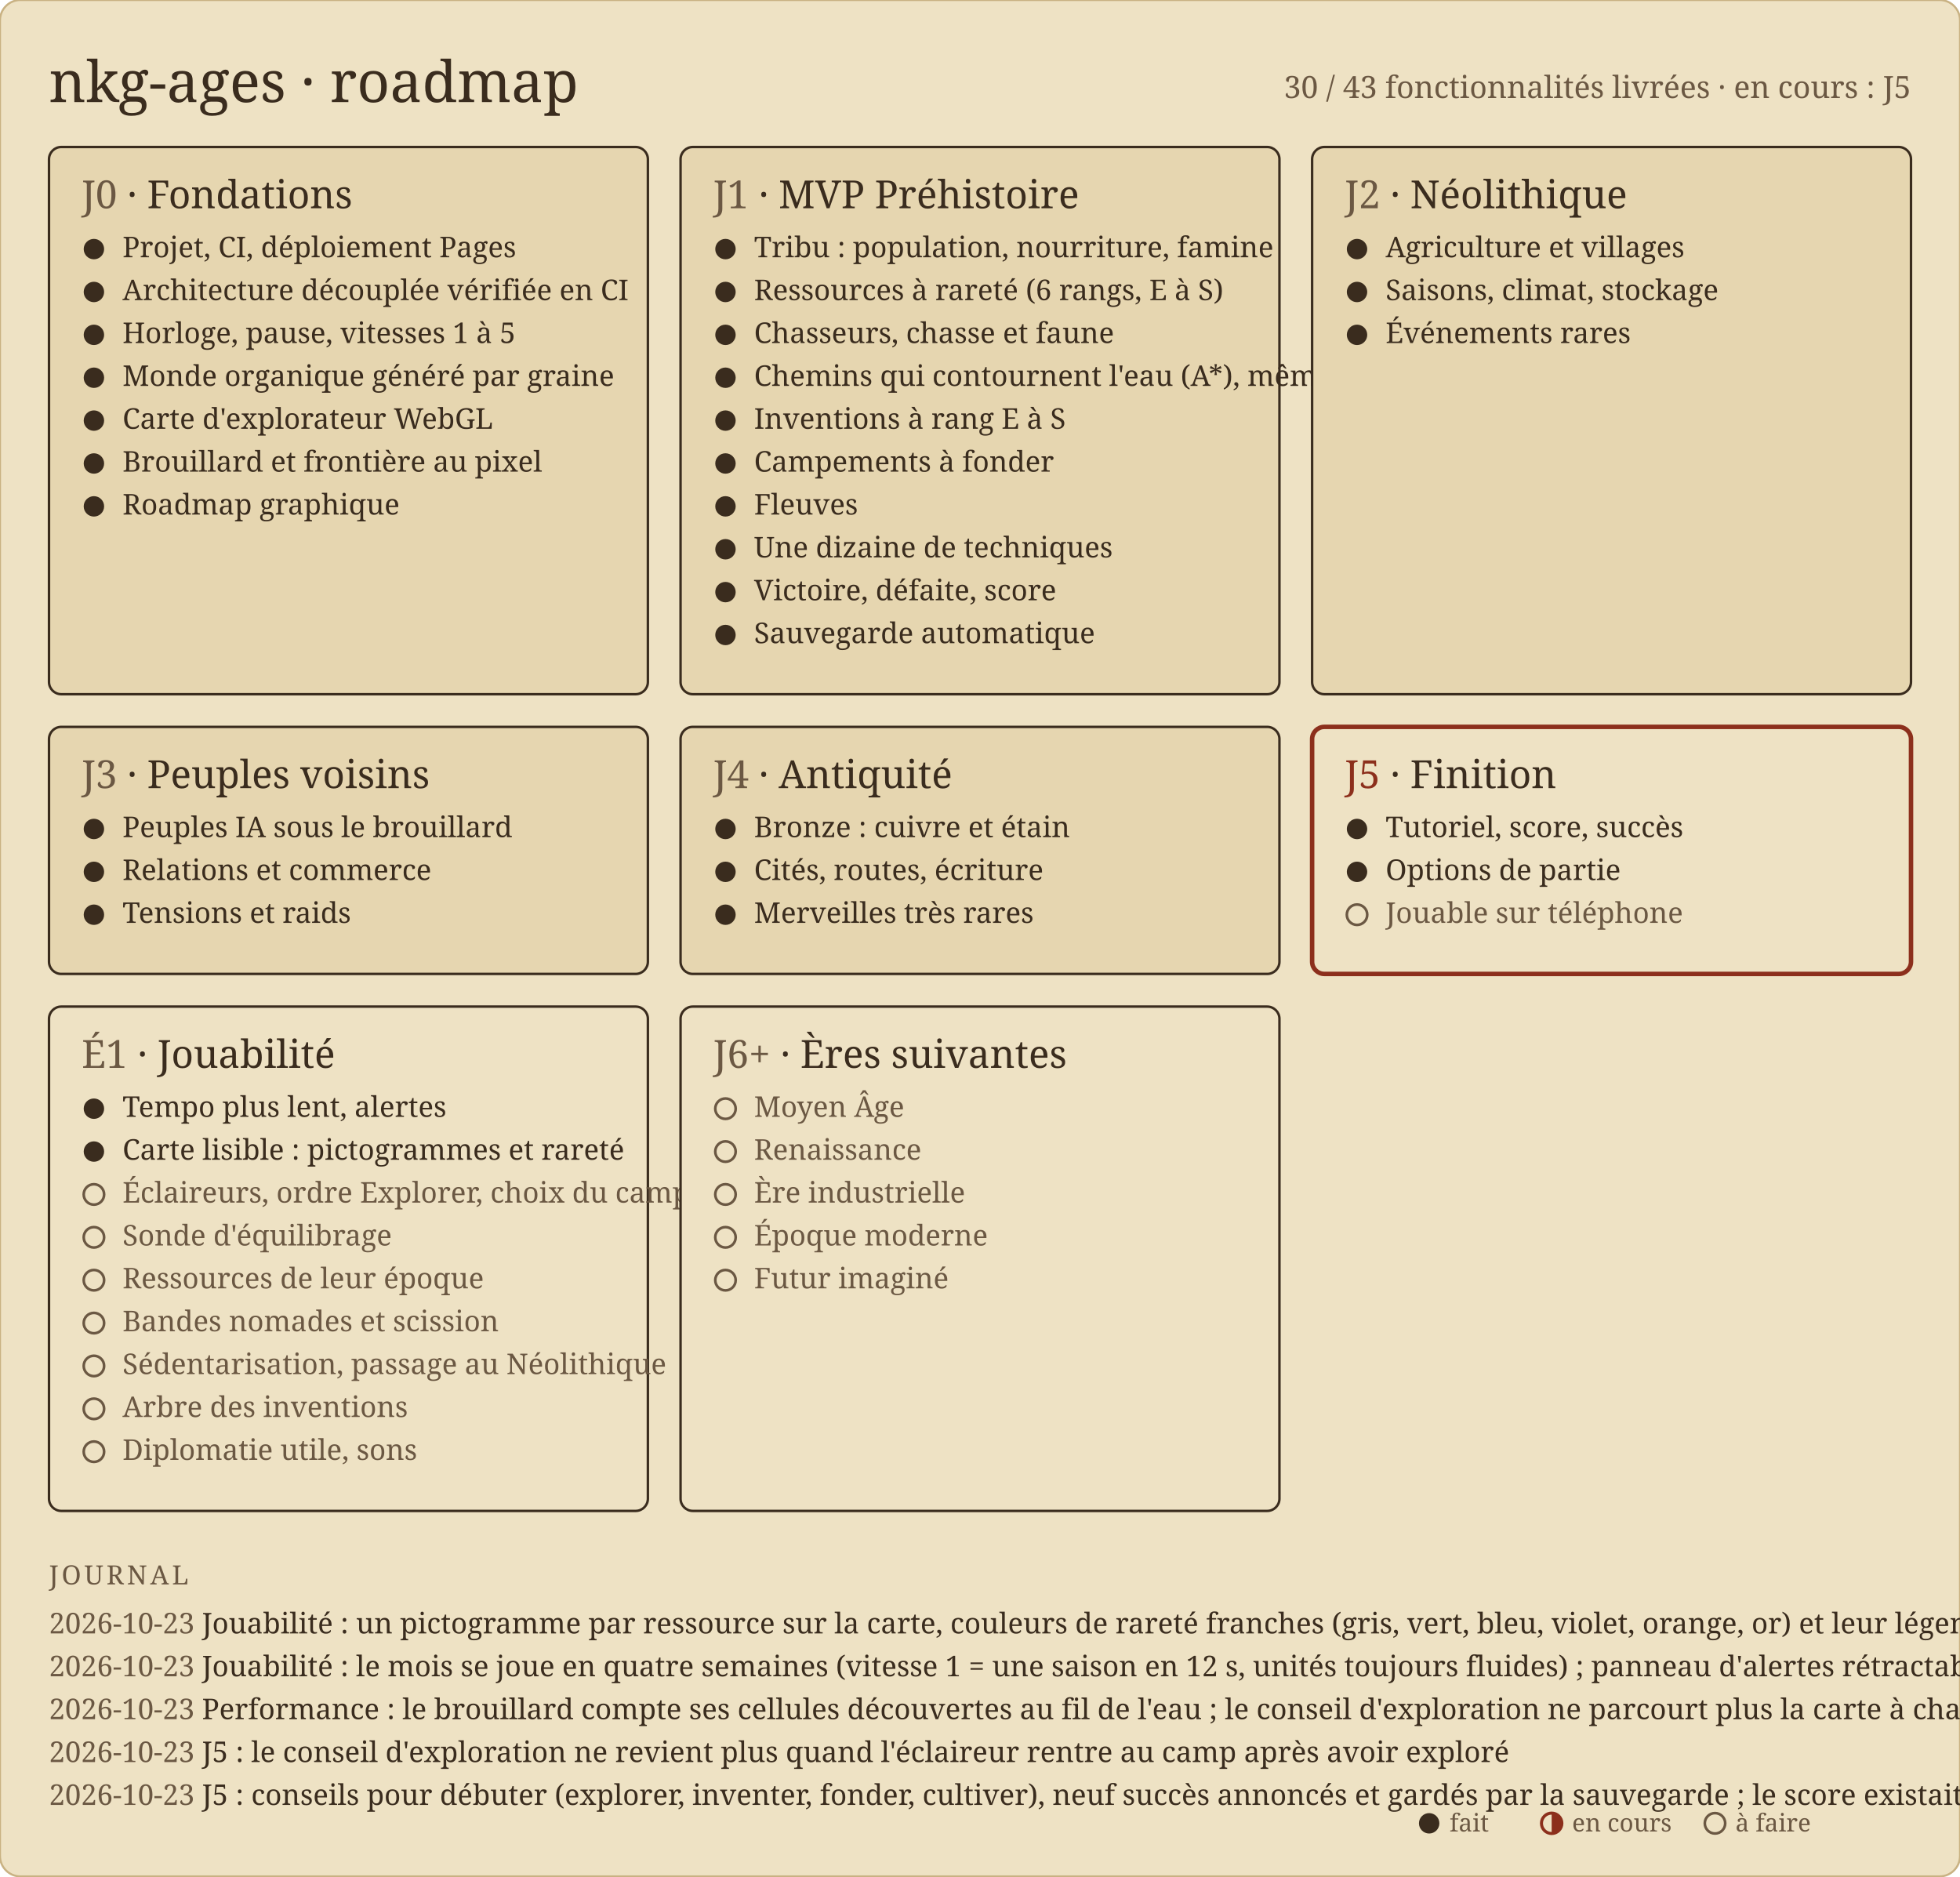
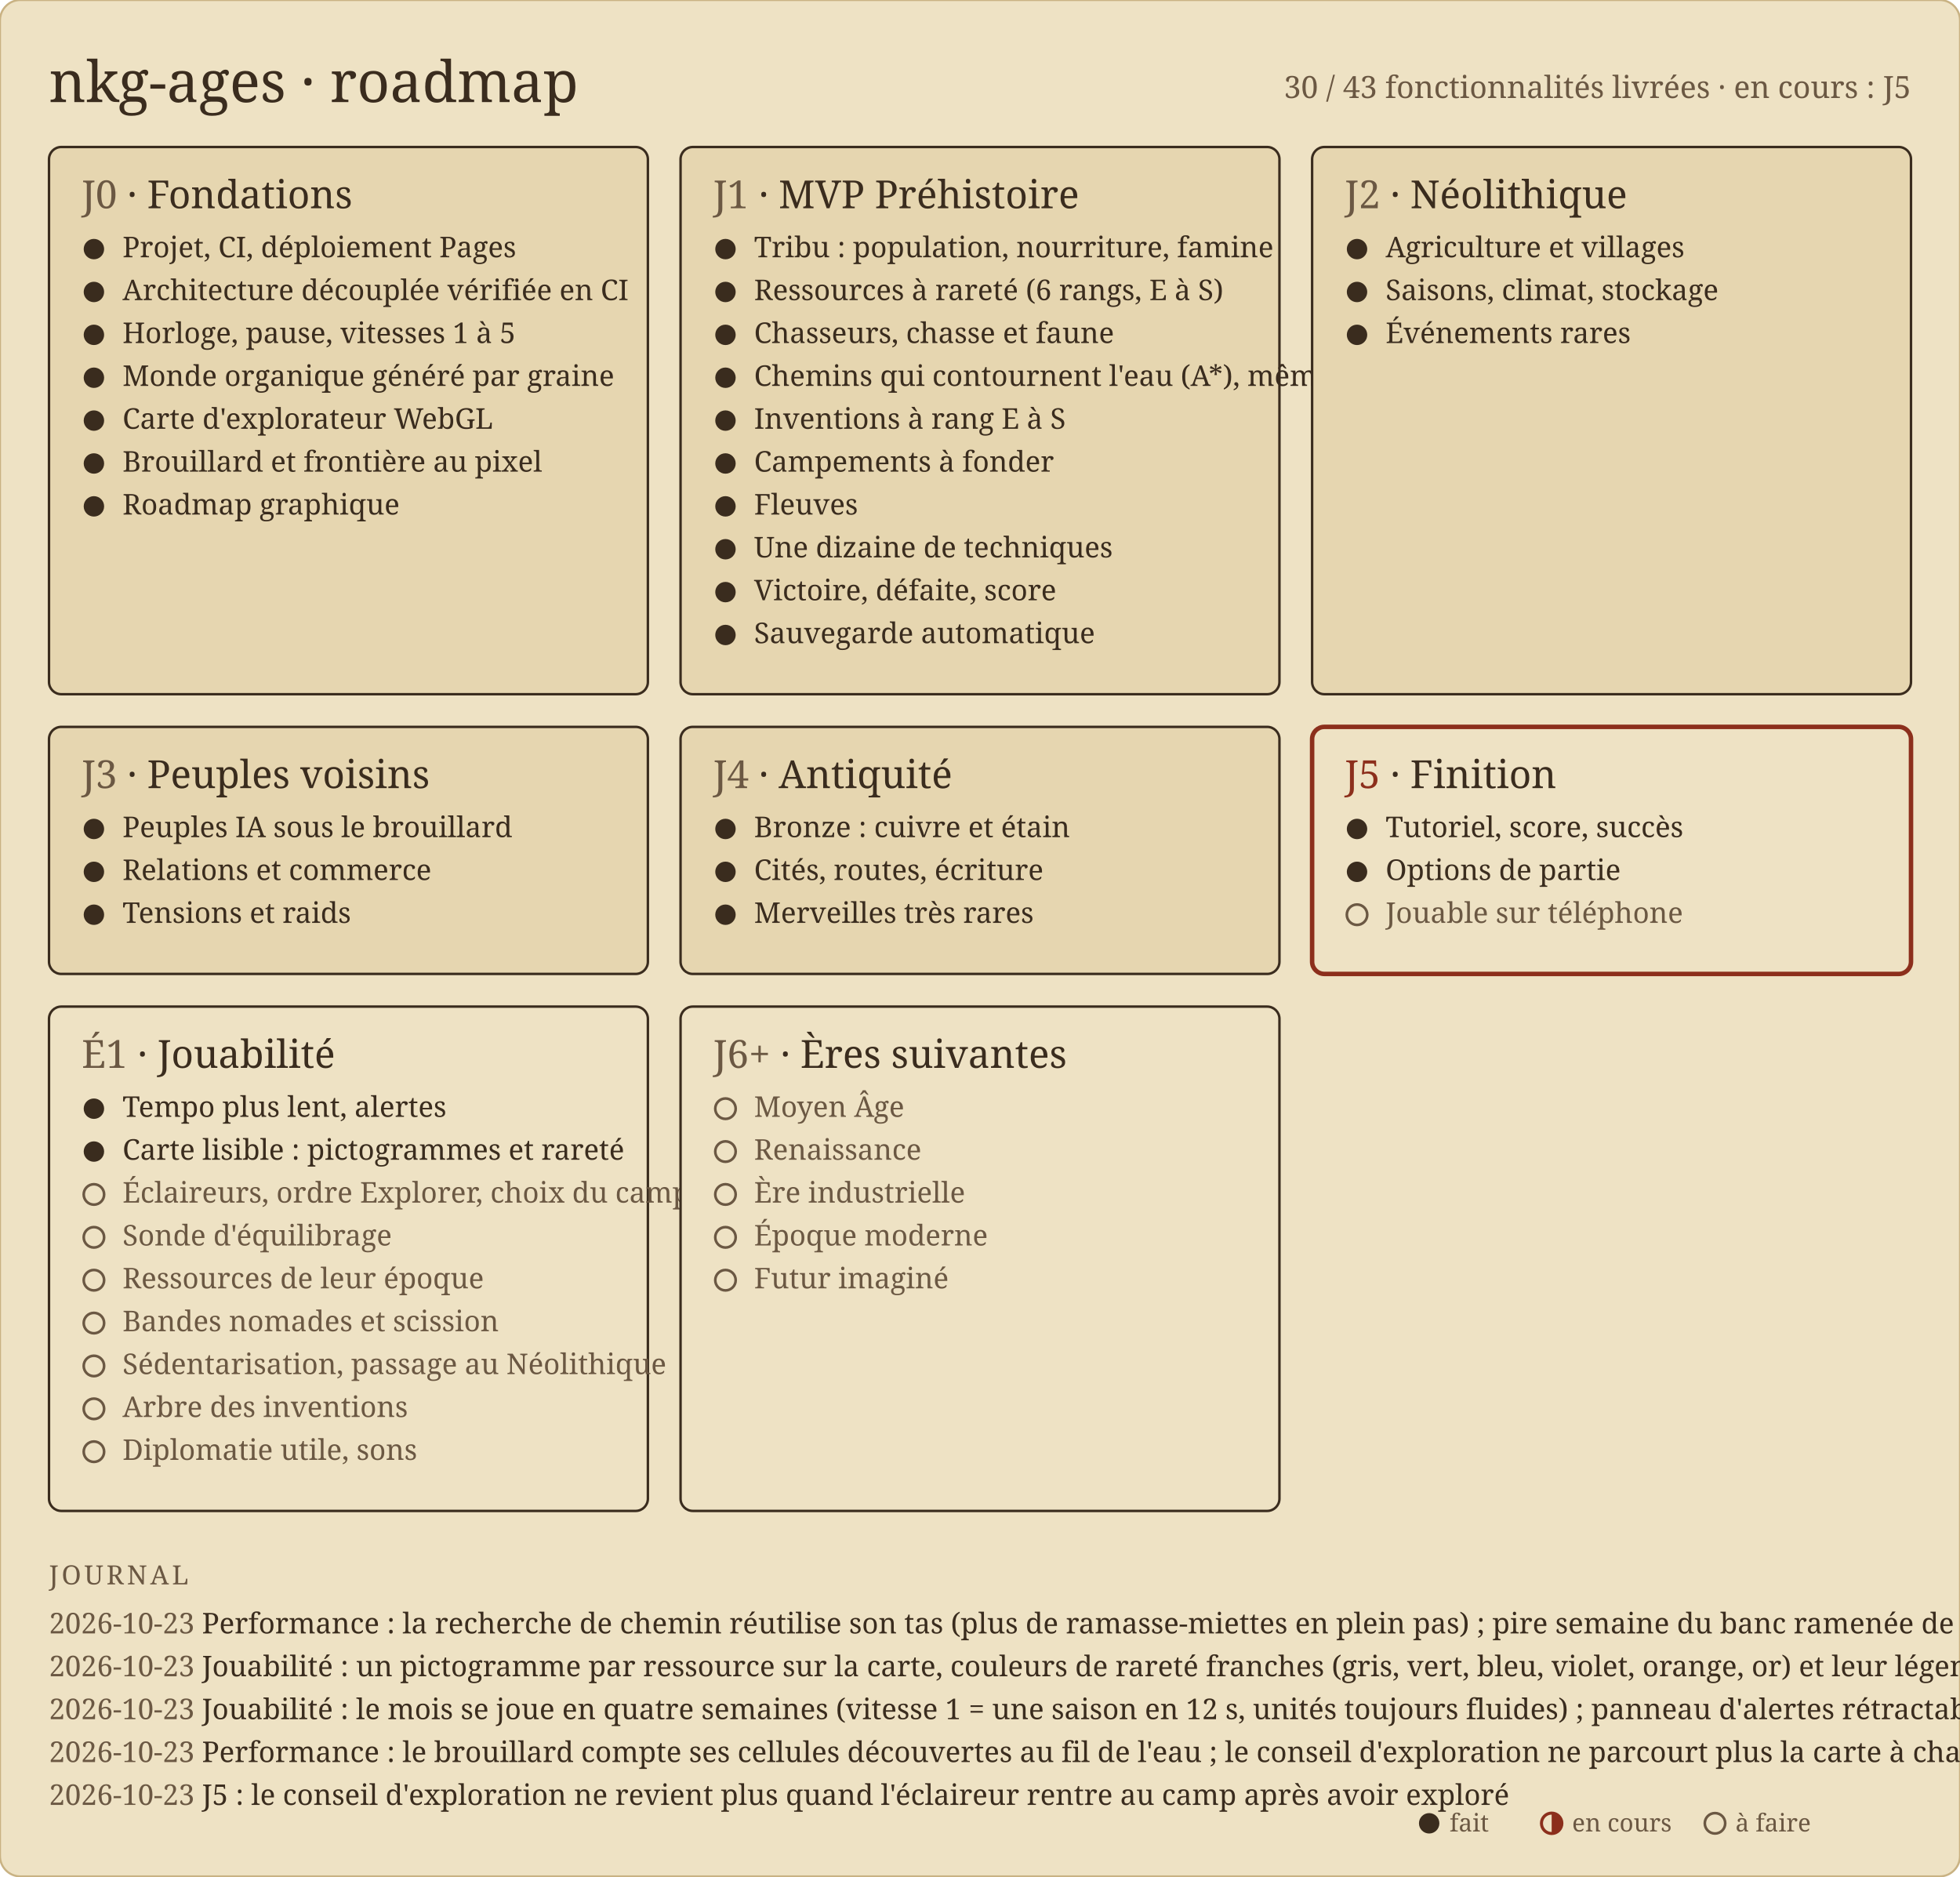
<svg xmlns="http://www.w3.org/2000/svg" viewBox="0 0 960 919" width="960" height="919" font-family="Georgia, 'Iowan Old Style', serif" role="img" aria-label="Roadmap de nkg-ages">
  <rect width="960" height="919" rx="10" fill="#eee2c4" stroke="#c9b283" />
  <text x="24" y="50" font-size="28" fill="#3a2c1e">nkg-ages · roadmap</text>
  <text x="936" y="48" font-size="15" text-anchor="end" fill="#6b5843">30 / 43 fonctionnalités livrées · en cours : J5</text>
  <g>
    <rect x="24" y="72" width="293.333" height="268" rx="6" fill="#e6d6b0" stroke="#3a2c1e" stroke-width="1.2" />
    <text x="40" y="102" font-size="19" fill="#3a2c1e">
      <tspan fill="#6b5843">J0</tspan> · Fondations</text>
    <circle cx="46" cy="122" r="5" fill="#3a2c1e" />
    <text x="60" y="126" font-size="14" fill="#3a2c1e">Projet, CI, déploiement Pages</text>
    <circle cx="46" cy="143" r="5" fill="#3a2c1e" />
    <text x="60" y="147" font-size="14" fill="#3a2c1e">Architecture découplée vérifiée en CI</text>
    <circle cx="46" cy="164" r="5" fill="#3a2c1e" />
    <text x="60" y="168" font-size="14" fill="#3a2c1e">Horloge, pause, vitesses 1 à 5</text>
    <circle cx="46" cy="185" r="5" fill="#3a2c1e" />
    <text x="60" y="189" font-size="14" fill="#3a2c1e">Monde organique généré par graine</text>
    <circle cx="46" cy="206" r="5" fill="#3a2c1e" />
    <text x="60" y="210" font-size="14" fill="#3a2c1e">Carte d'explorateur WebGL</text>
    <circle cx="46" cy="227" r="5" fill="#3a2c1e" />
    <text x="60" y="231" font-size="14" fill="#3a2c1e">Brouillard et frontière au pixel</text>
    <circle cx="46" cy="248" r="5" fill="#3a2c1e" />
    <text x="60" y="252" font-size="14" fill="#3a2c1e">Roadmap graphique</text>
  </g>
  <g>
    <rect x="333.333" y="72" width="293.333" height="268" rx="6" fill="#e6d6b0" stroke="#3a2c1e" stroke-width="1.2" />
    <text x="349.333" y="102" font-size="19" fill="#3a2c1e">
      <tspan fill="#6b5843">J1</tspan> · MVP Préhistoire</text>
    <circle cx="355.333" cy="122" r="5" fill="#3a2c1e" />
    <text x="369.333" y="126" font-size="14" fill="#3a2c1e">Tribu : population, nourriture, famine</text>
    <circle cx="355.333" cy="143" r="5" fill="#3a2c1e" />
    <text x="369.333" y="147" font-size="14" fill="#3a2c1e">Ressources à rareté (6 rangs, E à S)</text>
    <circle cx="355.333" cy="164" r="5" fill="#3a2c1e" />
    <text x="369.333" y="168" font-size="14" fill="#3a2c1e">Chasseurs, chasse et faune</text>
    <circle cx="355.333" cy="185" r="5" fill="#3a2c1e" />
    <text x="369.333" y="189" font-size="14" fill="#3a2c1e">Chemins qui contournent l'eau (A*), même dans le brouillard</text>
    <circle cx="355.333" cy="206" r="5" fill="#3a2c1e" />
    <text x="369.333" y="210" font-size="14" fill="#3a2c1e">Inventions à rang E à S</text>
    <circle cx="355.333" cy="227" r="5" fill="#3a2c1e" />
    <text x="369.333" y="231" font-size="14" fill="#3a2c1e">Campements à fonder</text>
    <circle cx="355.333" cy="248" r="5" fill="#3a2c1e" />
    <text x="369.333" y="252" font-size="14" fill="#3a2c1e">Fleuves</text>
    <circle cx="355.333" cy="269" r="5" fill="#3a2c1e" />
    <text x="369.333" y="273" font-size="14" fill="#3a2c1e">Une dizaine de techniques</text>
    <circle cx="355.333" cy="290" r="5" fill="#3a2c1e" />
    <text x="369.333" y="294" font-size="14" fill="#3a2c1e">Victoire, défaite, score</text>
    <circle cx="355.333" cy="311" r="5" fill="#3a2c1e" />
    <text x="369.333" y="315" font-size="14" fill="#3a2c1e">Sauvegarde automatique</text>
  </g>
  <g>
    <rect x="642.667" y="72" width="293.333" height="268" rx="6" fill="#e6d6b0" stroke="#3a2c1e" stroke-width="1.2" />
    <text x="658.667" y="102" font-size="19" fill="#3a2c1e">
      <tspan fill="#6b5843">J2</tspan> · Néolithique</text>
    <circle cx="664.667" cy="122" r="5" fill="#3a2c1e" />
    <text x="678.667" y="126" font-size="14" fill="#3a2c1e">Agriculture et villages</text>
    <circle cx="664.667" cy="143" r="5" fill="#3a2c1e" />
    <text x="678.667" y="147" font-size="14" fill="#3a2c1e">Saisons, climat, stockage</text>
    <circle cx="664.667" cy="164" r="5" fill="#3a2c1e" />
    <text x="678.667" y="168" font-size="14" fill="#3a2c1e">Événements rares</text>
  </g>
  <g>
    <rect x="24" y="356" width="293.333" height="121" rx="6" fill="#e6d6b0" stroke="#3a2c1e" stroke-width="1.2" />
    <text x="40" y="386" font-size="19" fill="#3a2c1e">
      <tspan fill="#6b5843">J3</tspan> · Peuples voisins</text>
    <circle cx="46" cy="406" r="5" fill="#3a2c1e" />
    <text x="60" y="410" font-size="14" fill="#3a2c1e">Peuples IA sous le brouillard</text>
    <circle cx="46" cy="427" r="5" fill="#3a2c1e" />
    <text x="60" y="431" font-size="14" fill="#3a2c1e">Relations et commerce</text>
    <circle cx="46" cy="448" r="5" fill="#3a2c1e" />
    <text x="60" y="452" font-size="14" fill="#3a2c1e">Tensions et raids</text>
  </g>
  <g>
    <rect x="333.333" y="356" width="293.333" height="121" rx="6" fill="#e6d6b0" stroke="#3a2c1e" stroke-width="1.2" />
    <text x="349.333" y="386" font-size="19" fill="#3a2c1e">
      <tspan fill="#6b5843">J4</tspan> · Antiquité</text>
    <circle cx="355.333" cy="406" r="5" fill="#3a2c1e" />
    <text x="369.333" y="410" font-size="14" fill="#3a2c1e">Bronze : cuivre et étain</text>
    <circle cx="355.333" cy="427" r="5" fill="#3a2c1e" />
    <text x="369.333" y="431" font-size="14" fill="#3a2c1e">Cités, routes, écriture</text>
    <circle cx="355.333" cy="448" r="5" fill="#3a2c1e" />
    <text x="369.333" y="452" font-size="14" fill="#3a2c1e">Merveilles très rares</text>
  </g>
  <g>
    <rect x="642.667" y="356" width="293.333" height="121" rx="6" fill="#eee2c4" stroke="#8c2f1c" stroke-width="2.2" />
    <text x="658.667" y="386" font-size="19" fill="#3a2c1e">
      <tspan fill="#8c2f1c">J5</tspan> · Finition</text>
    <circle cx="664.667" cy="406" r="5" fill="#3a2c1e" />
    <text x="678.667" y="410" font-size="14" fill="#3a2c1e">Tutoriel, score, succès</text>
    <circle cx="664.667" cy="427" r="5" fill="#3a2c1e" />
    <text x="678.667" y="431" font-size="14" fill="#3a2c1e">Options de partie</text>
    <circle cx="664.667" cy="448" r="5" fill="none" stroke="#6b5843" stroke-width="1.3" />
    <text x="678.667" y="452" font-size="14" fill="#6b5843">Jouable sur téléphone</text>
  </g>
  <g>
    <rect x="24" y="493" width="293.333" height="247" rx="6" fill="#eee2c4" stroke="#3a2c1e" stroke-width="1.2" />
    <text x="40" y="523" font-size="19" fill="#3a2c1e">
      <tspan fill="#6b5843">É1</tspan> · Jouabilité</text>
    <circle cx="46" cy="543" r="5" fill="#3a2c1e" />
    <text x="60" y="547" font-size="14" fill="#3a2c1e">Tempo plus lent, alertes</text>
    <circle cx="46" cy="564" r="5" fill="#3a2c1e" />
    <text x="60" y="568" font-size="14" fill="#3a2c1e">Carte lisible : pictogrammes et rareté</text>
    <circle cx="46" cy="585" r="5" fill="none" stroke="#6b5843" stroke-width="1.3" />
    <text x="60" y="589" font-size="14" fill="#6b5843">Éclaireurs, ordre Explorer, choix du campement</text>
    <circle cx="46" cy="606" r="5" fill="none" stroke="#6b5843" stroke-width="1.3" />
    <text x="60" y="610" font-size="14" fill="#6b5843">Sonde d'équilibrage</text>
    <circle cx="46" cy="627" r="5" fill="none" stroke="#6b5843" stroke-width="1.3" />
    <text x="60" y="631" font-size="14" fill="#6b5843">Ressources de leur époque</text>
    <circle cx="46" cy="648" r="5" fill="none" stroke="#6b5843" stroke-width="1.3" />
    <text x="60" y="652" font-size="14" fill="#6b5843">Bandes nomades et scission</text>
    <circle cx="46" cy="669" r="5" fill="none" stroke="#6b5843" stroke-width="1.3" />
    <text x="60" y="673" font-size="14" fill="#6b5843">Sédentarisation, passage au Néolithique</text>
    <circle cx="46" cy="690" r="5" fill="none" stroke="#6b5843" stroke-width="1.3" />
    <text x="60" y="694" font-size="14" fill="#6b5843">Arbre des inventions</text>
    <circle cx="46" cy="711" r="5" fill="none" stroke="#6b5843" stroke-width="1.3" />
    <text x="60" y="715" font-size="14" fill="#6b5843">Diplomatie utile, sons</text>
  </g>
  <g>
    <rect x="333.333" y="493" width="293.333" height="247" rx="6" fill="#eee2c4" stroke="#3a2c1e" stroke-width="1.2" />
    <text x="349.333" y="523" font-size="19" fill="#3a2c1e">
      <tspan fill="#6b5843">J6+</tspan> · Ères suivantes</text>
    <circle cx="355.333" cy="543" r="5" fill="none" stroke="#6b5843" stroke-width="1.3" />
    <text x="369.333" y="547" font-size="14" fill="#6b5843">Moyen Âge</text>
    <circle cx="355.333" cy="564" r="5" fill="none" stroke="#6b5843" stroke-width="1.3" />
    <text x="369.333" y="568" font-size="14" fill="#6b5843">Renaissance</text>
    <circle cx="355.333" cy="585" r="5" fill="none" stroke="#6b5843" stroke-width="1.3" />
    <text x="369.333" y="589" font-size="14" fill="#6b5843">Ère industrielle</text>
    <circle cx="355.333" cy="606" r="5" fill="none" stroke="#6b5843" stroke-width="1.3" />
    <text x="369.333" y="610" font-size="14" fill="#6b5843">Époque moderne</text>
    <circle cx="355.333" cy="627" r="5" fill="none" stroke="#6b5843" stroke-width="1.3" />
    <text x="369.333" y="631" font-size="14" fill="#6b5843">Futur imaginé</text>
  </g>
  <text x="24" y="776" font-size="13" letter-spacing="1.5" fill="#6b5843">JOURNAL</text>
  <text x="24" y="800" font-size="14" fill="#3a2c1e">
+     <tspan fill="#6b5843">2026-10-23</tspan>  Performance : la recherche de chemin réutilise son tas (plus de ramasse-miettes en plein pas) ; pire semaine du banc ramenée de 35-60 ms à moins de 20 ms</text>
+   <text x="24" y="821" font-size="14" fill="#3a2c1e">
    <tspan fill="#6b5843">2026-10-23</tspan>  Jouabilité : un pictogramme par ressource sur la carte, couleurs de rareté franches (gris, vert, bleu, violet, orange, or) et leur légende</text>
-   <text x="24" y="821" font-size="14" fill="#3a2c1e">
+   <text x="24" y="842" font-size="14" fill="#3a2c1e">
    <tspan fill="#6b5843">2026-10-23</tspan>  Jouabilité : le mois se joue en quatre semaines (vitesse 1 = une saison en 12 s, unités toujours fluides) ; panneau d'alertes rétractable qui centre la carte</text>
-   <text x="24" y="842" font-size="14" fill="#3a2c1e">
+   <text x="24" y="863" font-size="14" fill="#3a2c1e">
    <tspan fill="#6b5843">2026-10-23</tspan>  Performance : le brouillard compte ses cellules découvertes au fil de l'eau ; le conseil d'exploration ne parcourt plus la carte à chaque vue</text>
-   <text x="24" y="863" font-size="14" fill="#3a2c1e">
+   <text x="24" y="884" font-size="14" fill="#3a2c1e">
    <tspan fill="#6b5843">2026-10-23</tspan>  J5 : le conseil d'exploration ne revient plus quand l'éclaireur rentre au camp après avoir exploré</text>
-   <text x="24" y="884" font-size="14" fill="#3a2c1e">
-     <tspan fill="#6b5843">2026-10-23</tspan>  J5 : conseils pour débuter (explorer, inventer, fonder, cultiver), neuf succès annoncés et gardés par la sauvegarde ; le score existait déjà</text>
  <circle cx="700" cy="893" r="5" fill="#3a2c1e" />
  <text x="710" y="897" font-size="12" fill="#6b5843">fait</text>
  <circle cx="760" cy="893" r="5" fill="none" stroke="#8c2f1c" stroke-width="1.5" />
  <path d="M760 888a5 5 0 0 1 0 10z" fill="#8c2f1c" />
  <text x="770" y="897" font-size="12" fill="#6b5843">en cours</text>
  <circle cx="840" cy="893" r="5" fill="none" stroke="#6b5843" stroke-width="1.3" />
  <text x="850" y="897" font-size="12" fill="#6b5843">à faire</text>
</svg>
